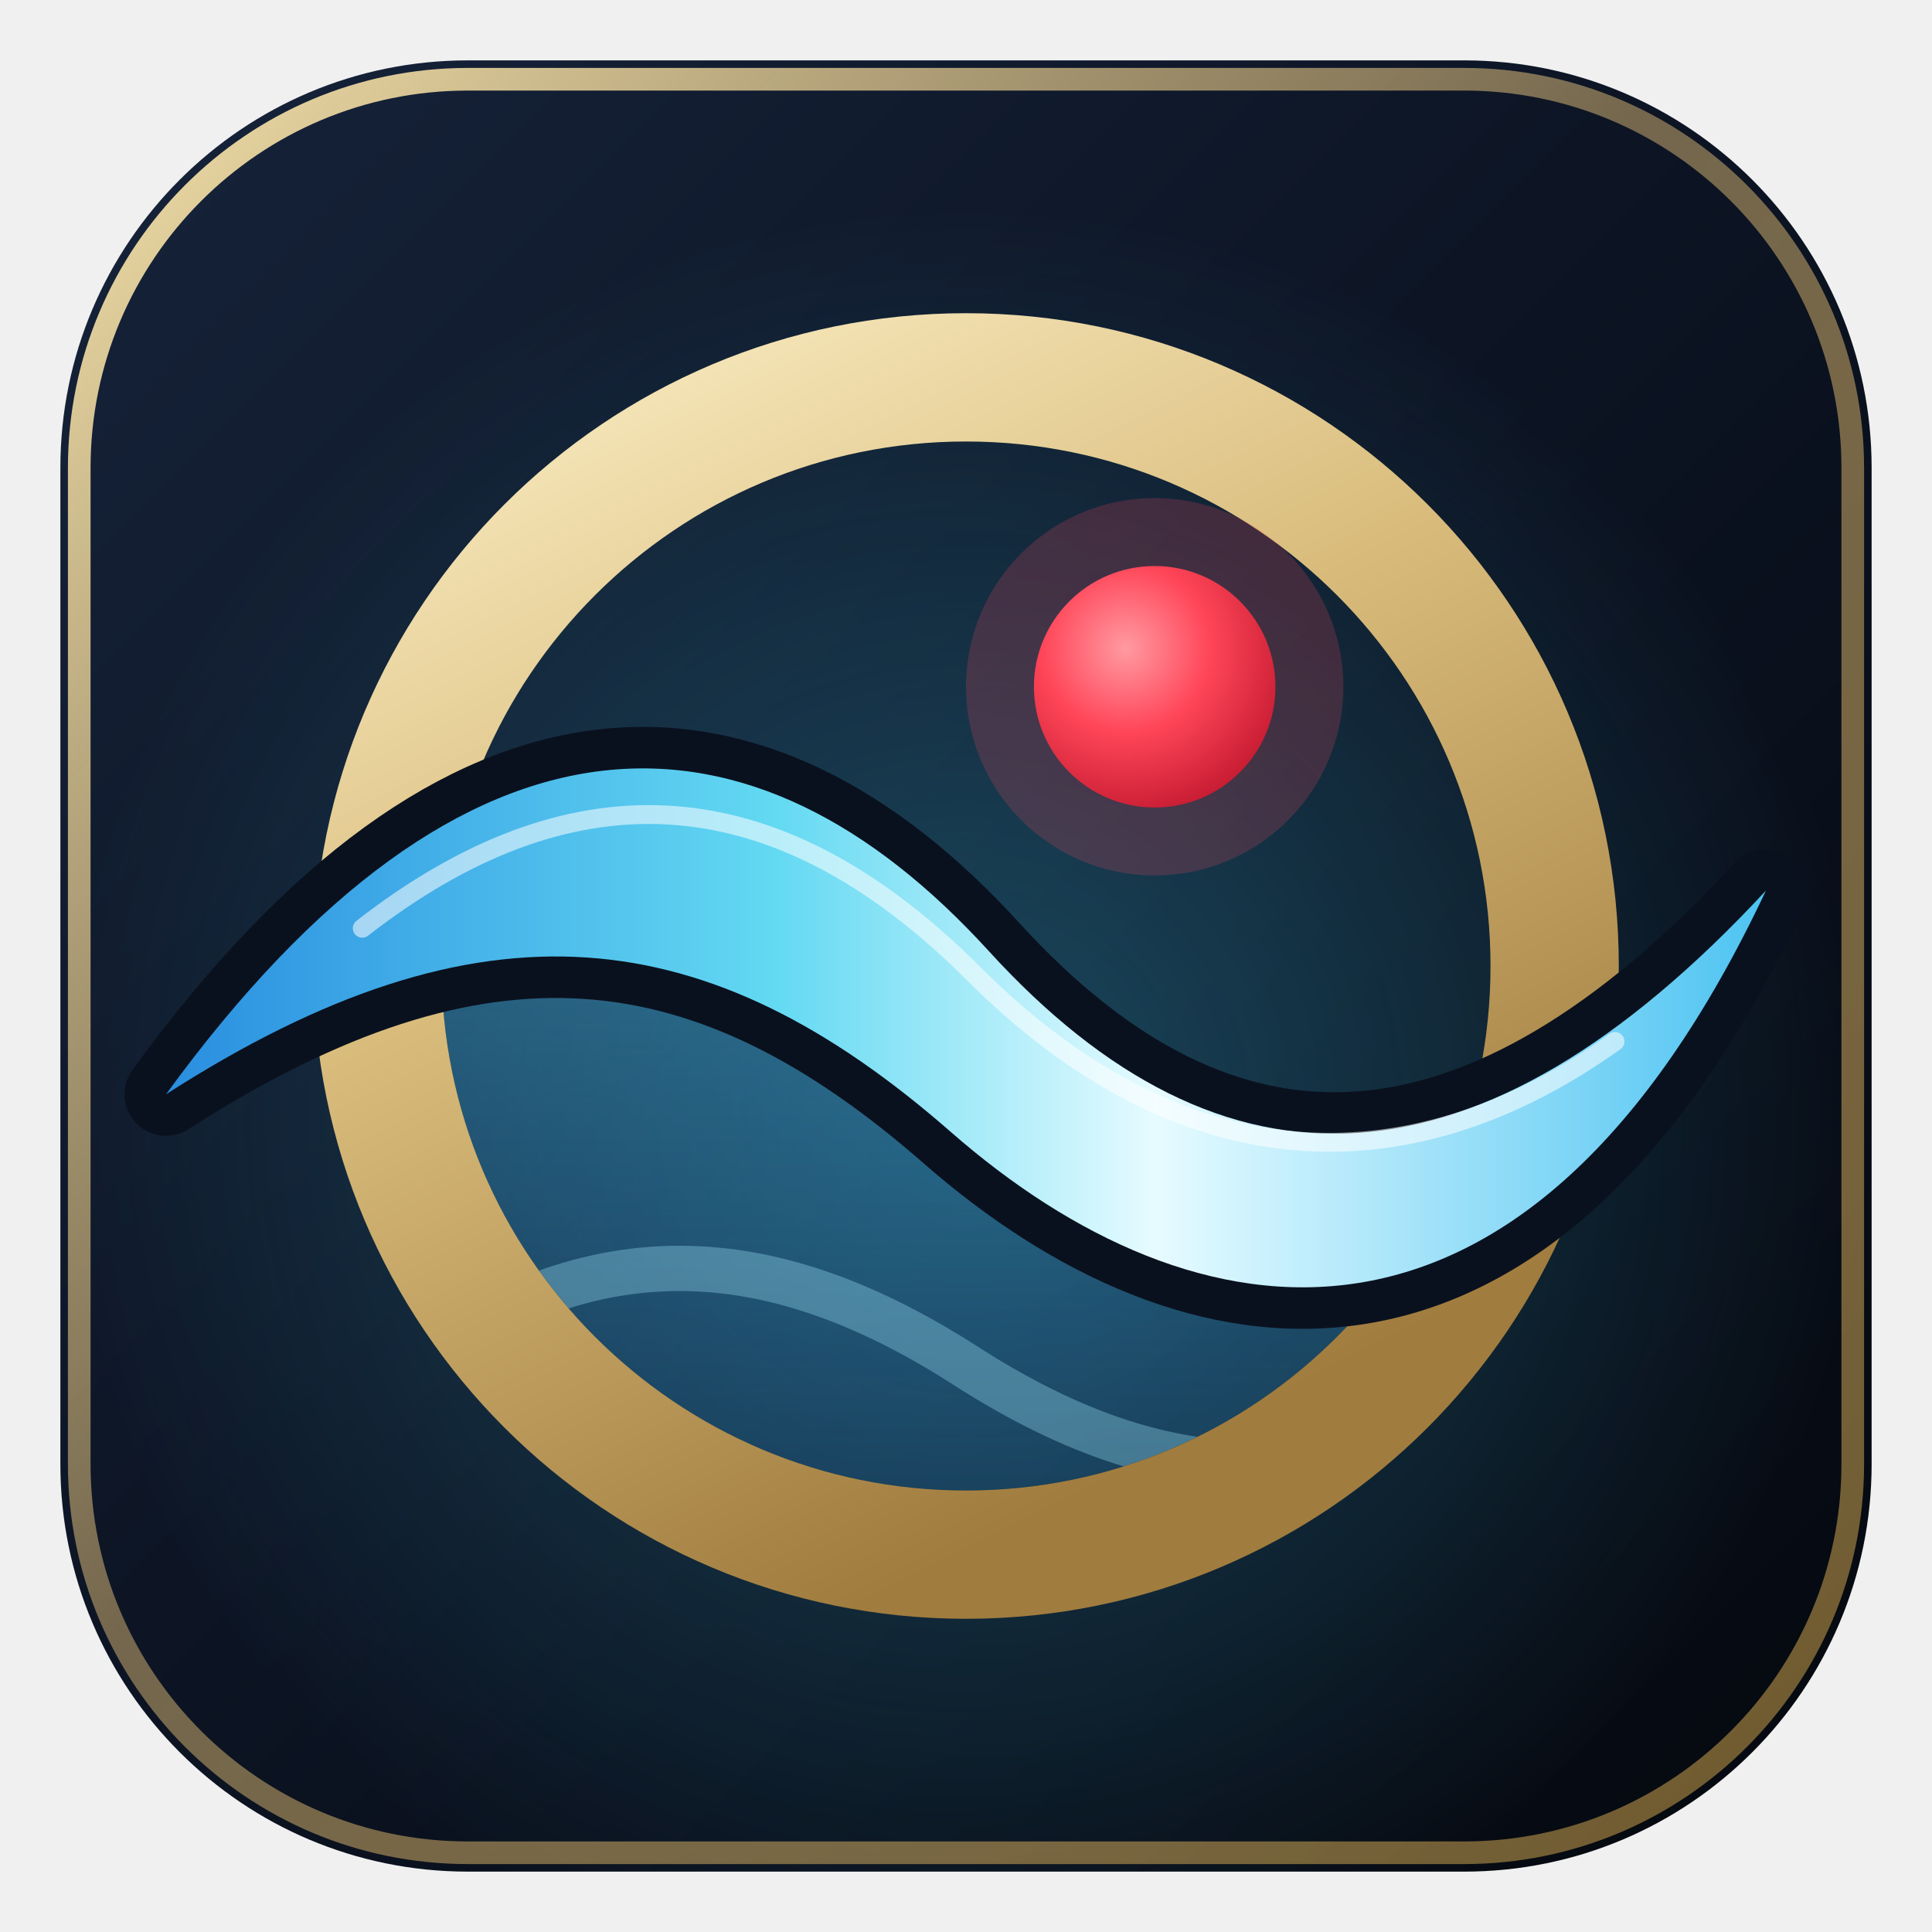
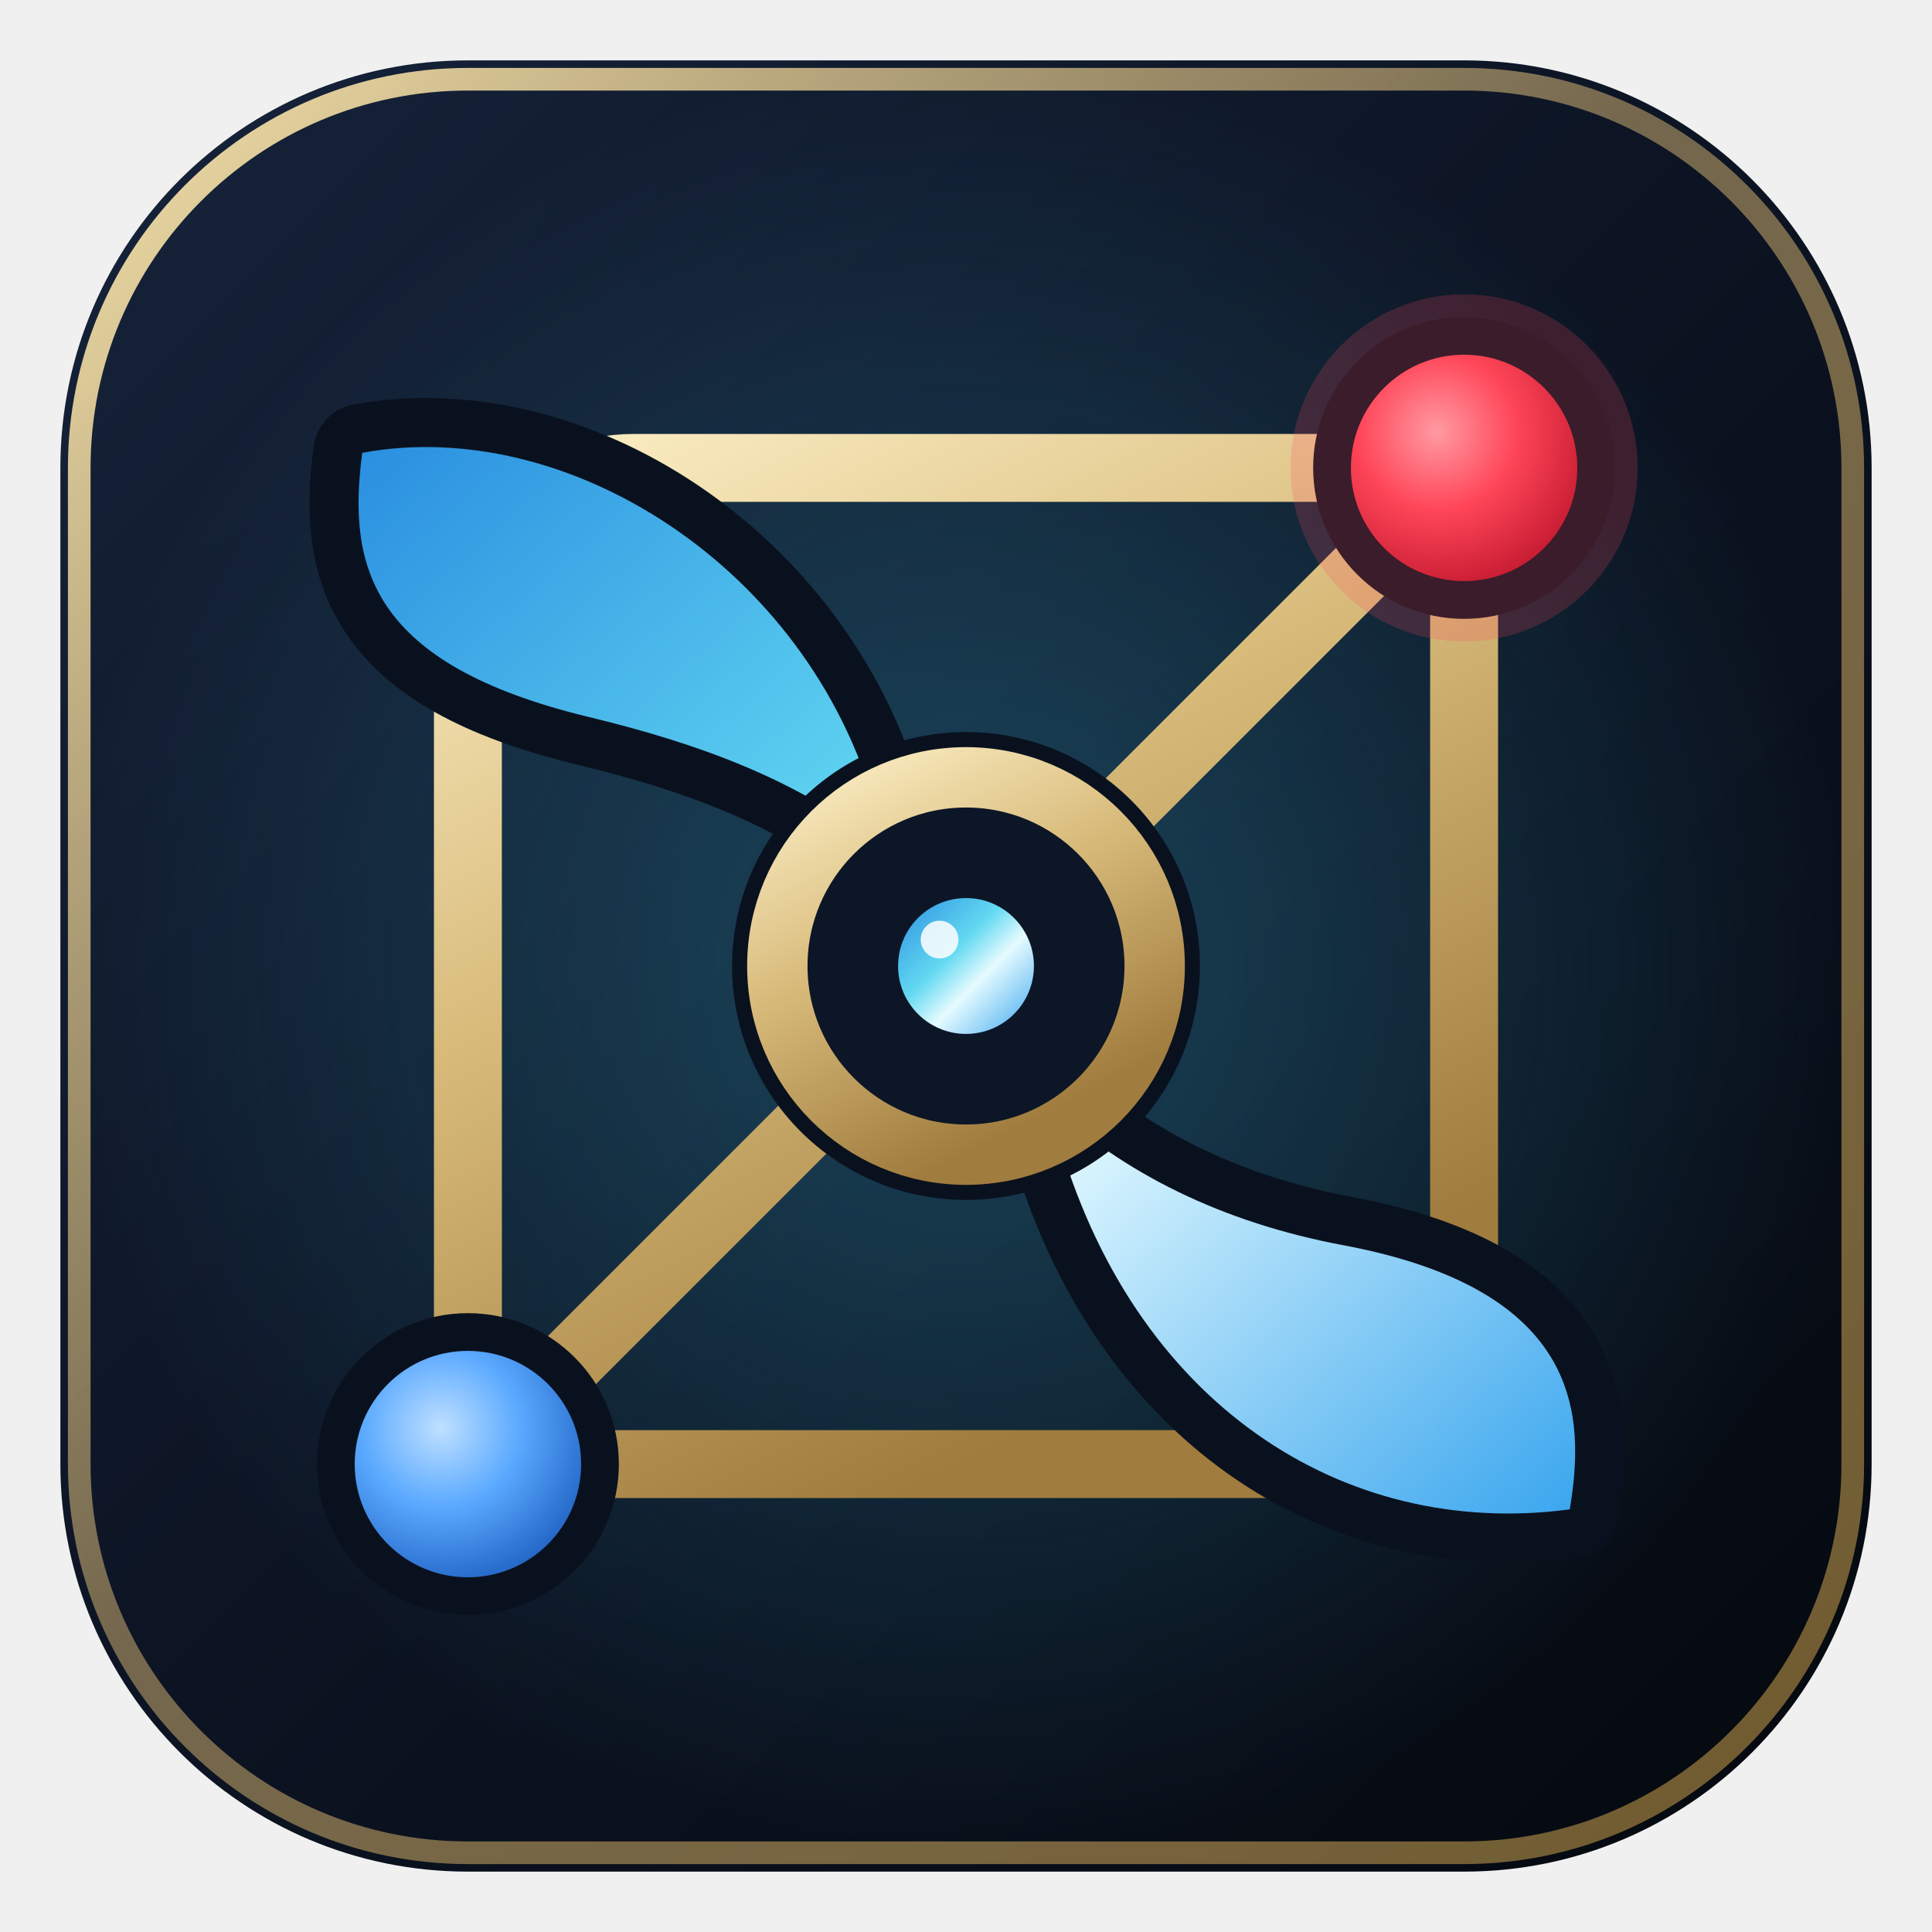
<svg xmlns="http://www.w3.org/2000/svg" width="512" height="512" viewBox="0 0 512 512">
  <defs>
    <linearGradient id="tile" x1="0" y1="0" x2="1" y2="1">
      <stop offset="0" stop-color="#16233a" />
      <stop offset=".55" stop-color="#0b1220" />
      <stop offset="1" stop-color="#05080e" />
    </linearGradient>
    <linearGradient id="rim" x1="0" y1="0" x2="1" y2="1">
      <stop offset="0" stop-color="#f3e0aa" />
      <stop offset=".45" stop-color="#c8aa6e" stop-opacity=".55" />
      <stop offset="1" stop-color="#7a6231" stop-opacity=".9" />
    </linearGradient>
    <linearGradient id="gold" x1="0" y1="0" x2=".5" y2="1">
      <stop offset="0" stop-color="#fbeec5" />
      <stop offset=".45" stop-color="#d9bc7c" />
      <stop offset="1" stop-color="#a07c3e" />
    </linearGradient>
-     <linearGradient id="arc" x1="0" y1="0" x2="1" y2="0">
+     <linearGradient id="arc" x1="0" y1="0" x2="1" y2="1">
      <stop offset="0" stop-color="#2a8fe0" />
-       <stop offset=".38" stop-color="#63d9f2" />
-       <stop offset=".62" stop-color="#e6fbff" />
-       <stop offset="1" stop-color="#4fc4f2" />
+       <stop offset=".4" stop-color="#63d9f2" />
+       <stop offset=".6" stop-color="#e6fbff" />
+       <stop offset="1" stop-color="#3aa6ee" />
    </linearGradient>
-     <linearGradient id="water" x1="0" y1="0" x2="0" y2="1">
-       <stop offset="0" stop-color="#4fc4f2" stop-opacity=".42" />
-       <stop offset="1" stop-color="#1b5fb4" stop-opacity=".06" />
-     </linearGradient>
-     <radialGradient id="bloom" cx="50%" cy="58%" r="50%">
-       <stop offset="0" stop-color="#3fc8f0" stop-opacity=".3" />
+     <radialGradient id="bloom" cx="50%" cy="50%" r="50%">
+       <stop offset="0" stop-color="#3fc8f0" stop-opacity=".28" />
      <stop offset="1" stop-color="#3fc8f0" stop-opacity="0" />
    </radialGradient>
-     <radialGradient id="tally" cx="38%" cy="34%" r="70%">
+     <radialGradient id="red" cx="38%" cy="34%" r="70%">
      <stop offset="0" stop-color="#ff9aa2" />
      <stop offset=".5" stop-color="#ff4558" />
      <stop offset="1" stop-color="#c81d33" />
    </radialGradient>
-     <clipPath id="clip">
-       <rect x="16" y="16" width="480" height="480" rx="108" />
-     </clipPath>
-     <clipPath id="lens">
-       <circle cx="256" cy="256" r="139" />
-     </clipPath>
+     <radialGradient id="blue" cx="38%" cy="34%" r="70%">
+       <stop offset="0" stop-color="#bfe0ff" />
+       <stop offset=".5" stop-color="#5aa9ff" />
+       <stop offset="1" stop-color="#2468c8" />
+     </radialGradient>
  </defs>
  <rect x="16" y="16" width="480" height="480" rx="108" fill="url(#tile)" />
  <rect x="16" y="16" width="480" height="480" rx="108" fill="url(#bloom)" />
  <rect x="21" y="21" width="470" height="470" rx="103" fill="none" stroke="url(#rim)" stroke-width="6" />
-   <g clip-path="url(#lens)">
-     <path fill="url(#water)" d="M40 292 C120 196 196 196 256 268 S392 340 472 244 V520 H40 Z" />
-     <path fill="none" stroke="#9fe6fb" stroke-opacity=".34" stroke-width="12" stroke-linecap="round" d="M96 372 C150 326 200 326 256 362 S362 398 416 352" />
+   <g fill="none" stroke="url(#gold)" stroke-width="18" stroke-linecap="round" stroke-linejoin="round">
+     <path d="M124 388 V168 a44 44 0 0 1 44 -44 H388" />
+     <path d="M124 388 H344 a44 44 0 0 0 44 -44 V124" />
+     <path d="M124 388 L388 124" />
  </g>
-   <circle cx="256" cy="256" r="156" fill="none" stroke="url(#gold)" stroke-width="34" />
-   <g clip-path="url(#clip)">
-     <path fill="#0a111e" stroke="#0a111e" stroke-width="22" stroke-linejoin="round" d="M44 290 C124 180 200 184 262 252 S392 318 468 236 C404 372 316 356 252 300 S128 236 44 290 Z" />
-     <path fill="url(#arc)" d="M44 290 C124 180 200 184 262 252 S392 318 468 236 C404 372 316 356 252 300 S128 236 44 290 Z" />
-     <path fill="none" stroke="#fff" stroke-opacity=".55" stroke-width="5" stroke-linecap="round" d="M96 246 C150 204 204 204 258 258 S372 316 428 276" />
-   </g>
-   <circle cx="306" cy="182" r="50" fill="#ff4558" opacity=".2" />
-   <circle cx="306" cy="182" r="32" fill="url(#tally)" />
+   <path class="cut" d="M96 120 C150 110 214 150 232 214 S292 318 356 330 S420 376 416 400 C356 408 300 372 280 300 S214 204 156 190 S92 150 96 120 Z" fill="#0a111e" stroke="#0a111e" stroke-width="26" stroke-linejoin="round" />
+   <path d="M96 120 C150 110 214 150 232 214 S292 318 356 330 S420 376 416 400 C356 408 300 372 280 300 S214 204 156 190 S92 150 96 120 Z" fill="url(#arc)" />
+   <circle class="cut" cx="256" cy="256" r="62" fill="#0a111e" />
+   <circle cx="256" cy="256" r="50" fill="#0c1627" stroke="url(#gold)" stroke-width="16" />
+   <circle cx="256" cy="256" r="18" fill="url(#arc)" />
+   <circle cx="249" cy="249" r="5" fill="#fff" opacity=".85" />
+   <circle class="cut" cx="124" cy="388" r="40" fill="#0a111e" />
+   <circle cx="124" cy="388" r="30" fill="url(#blue)" />
+   <circle class="cut" cx="388" cy="124" r="40" fill="#0a111e" />
+   <circle cx="388" cy="124" r="46" fill="#ff4558" opacity=".2" />
+   <circle cx="388" cy="124" r="30" fill="url(#red)" />
</svg>
